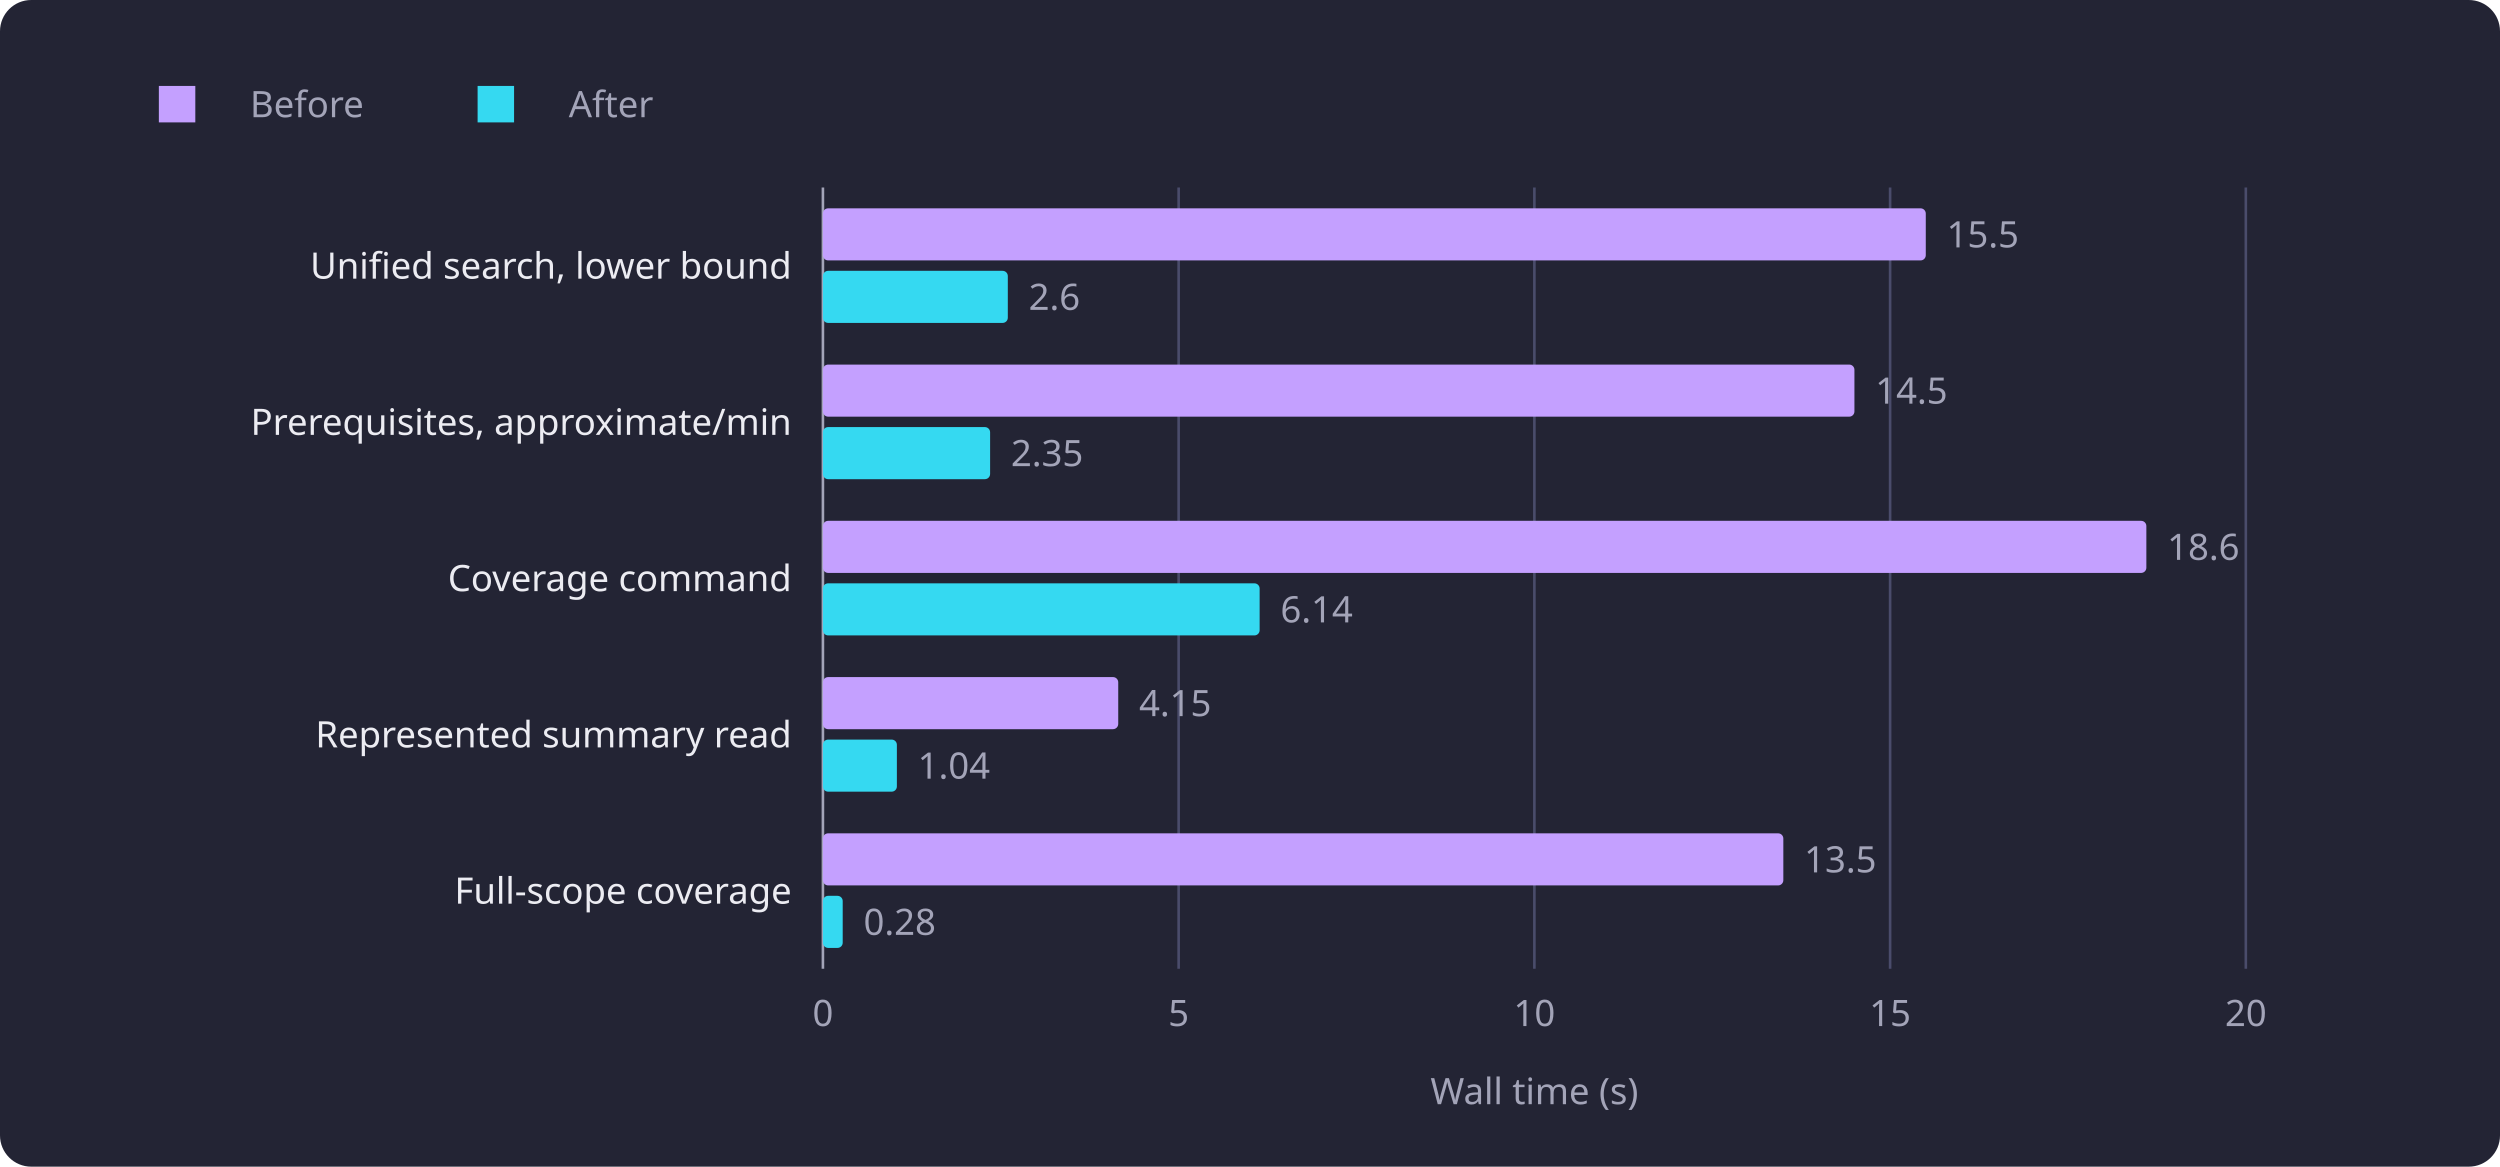
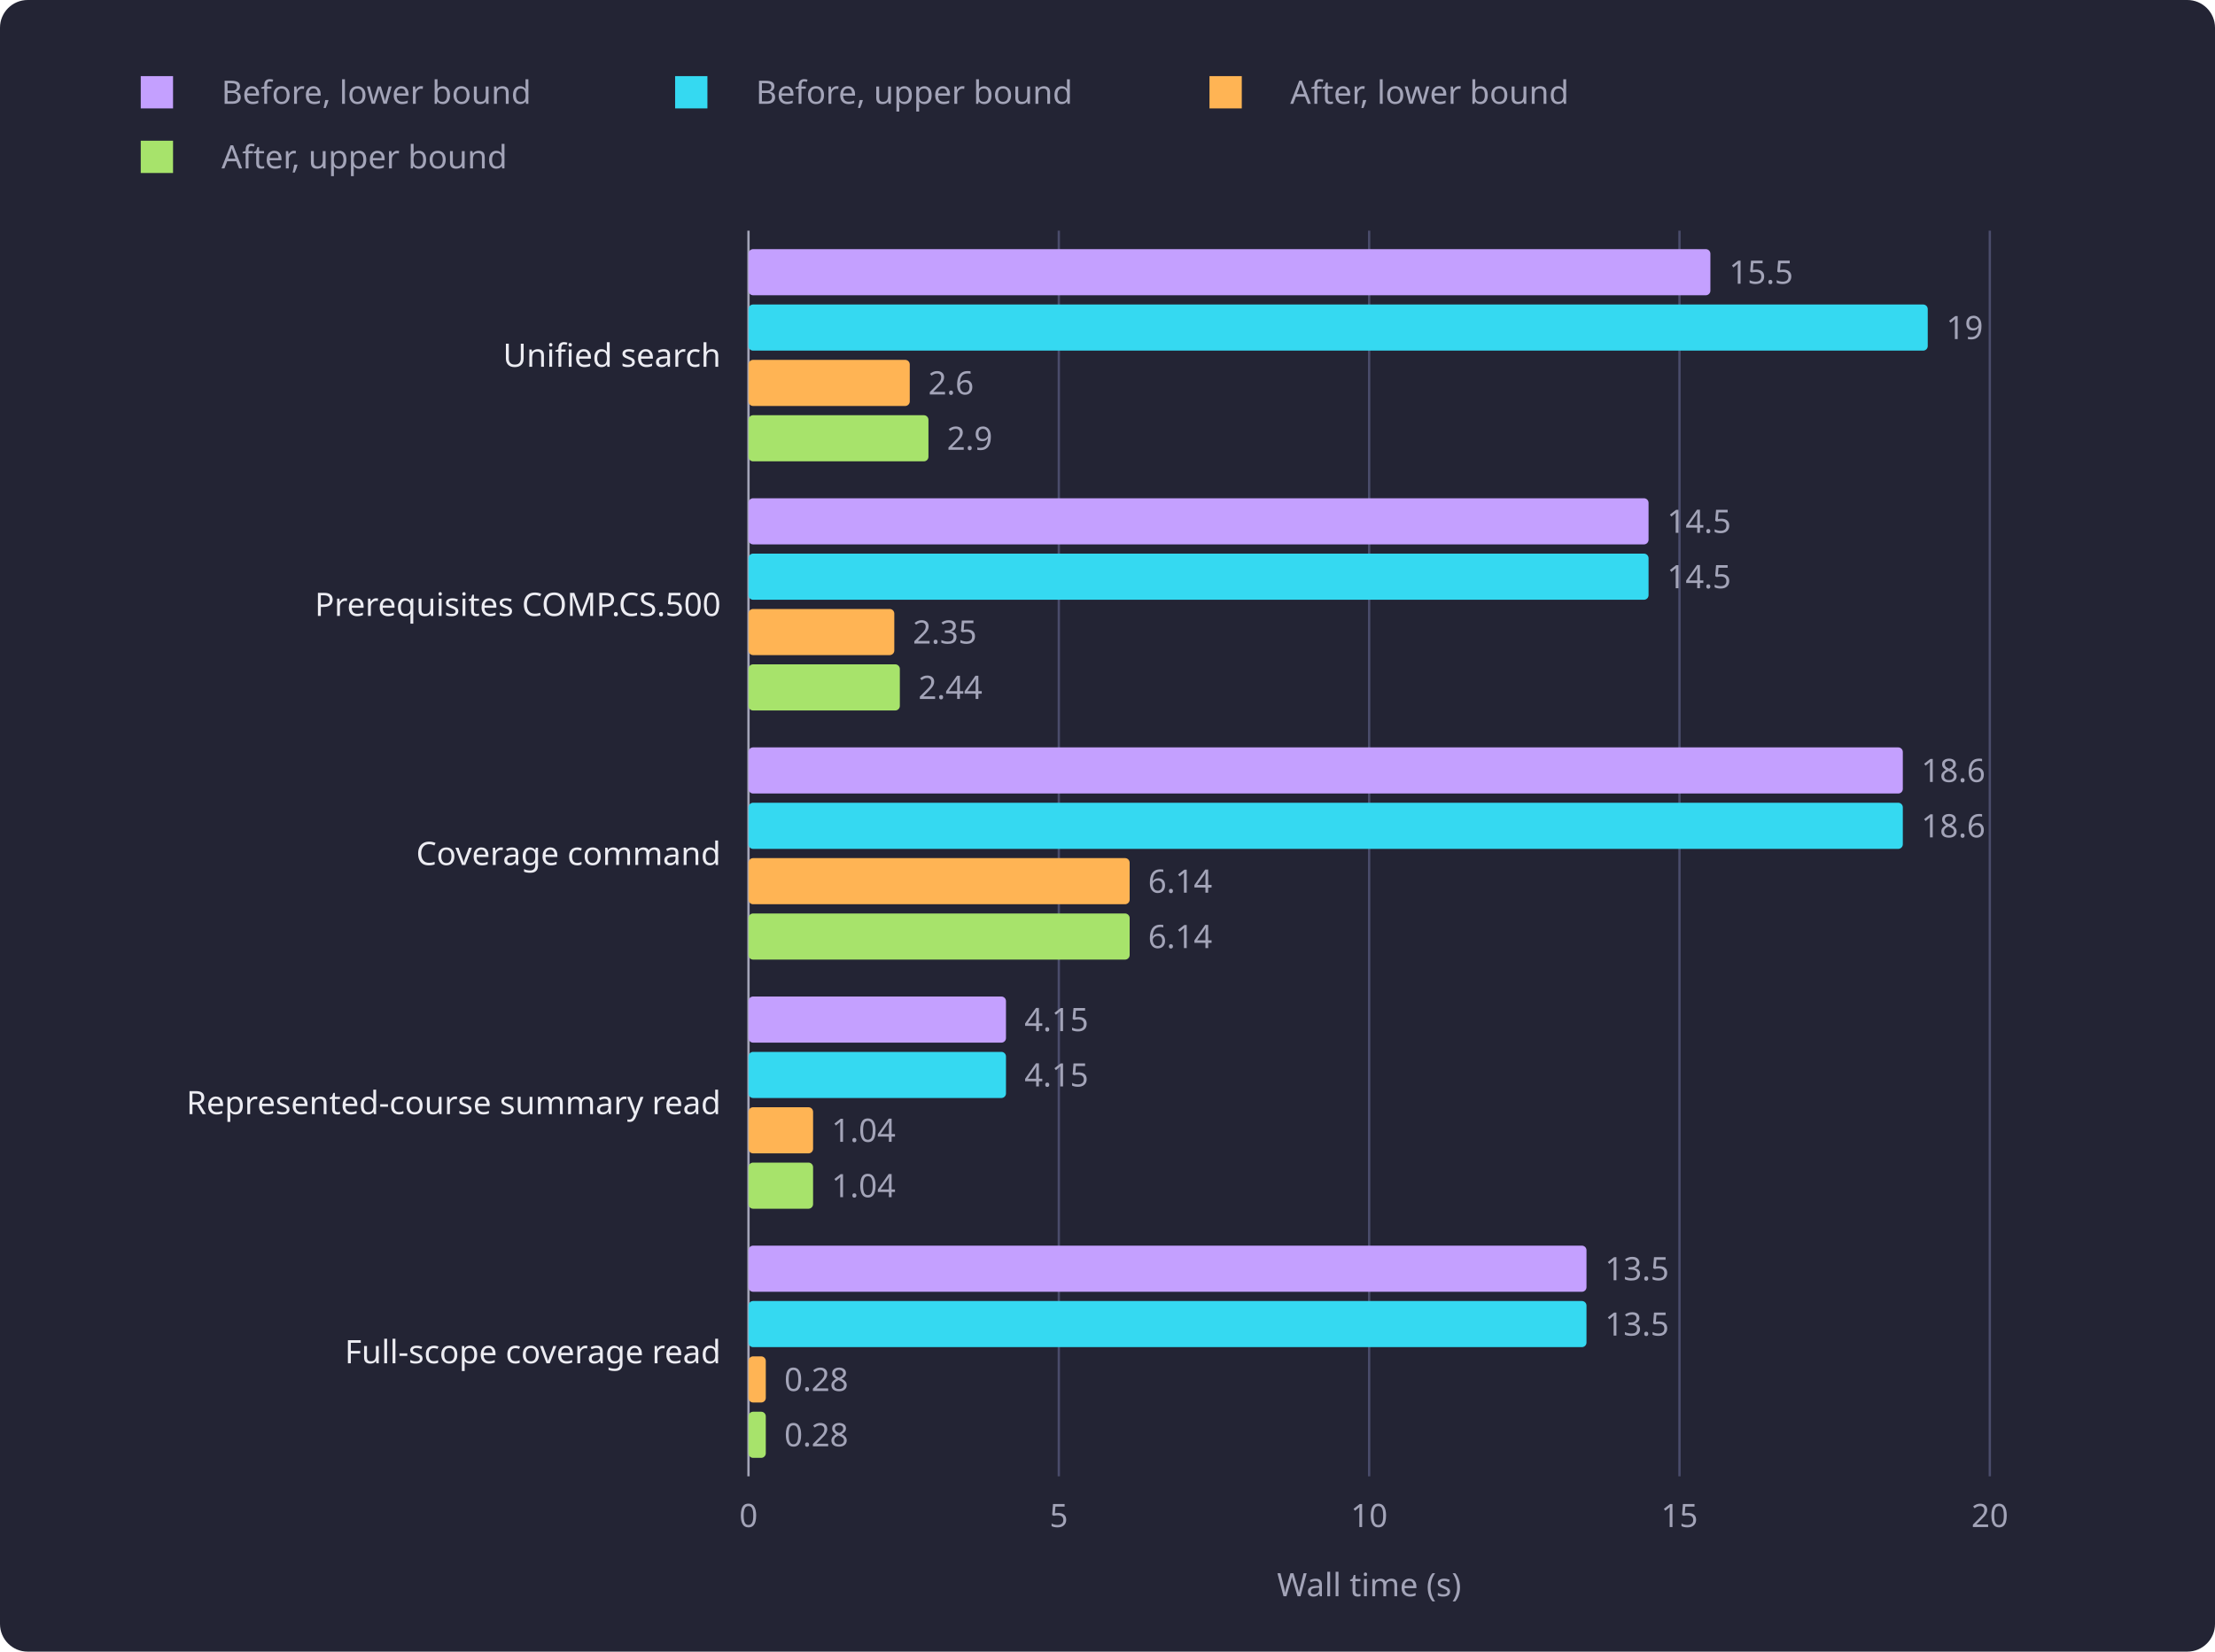
- <svg xmlns="http://www.w3.org/2000/svg" viewBox="0 0 960 448" role="img" aria-labelledby="t d" font-family="system-ui, sans-serif">
-   <rect width="960" height="448" rx="12" fill="#232434" />
+ <svg xmlns="http://www.w3.org/2000/svg" viewBox="0 0 960 716" role="img" aria-labelledby="t d" font-family="system-ui, sans-serif">
+   <rect width="960" height="716" rx="12" fill="#232434" />
  <rect x="61" y="33" width="14" height="14" fill="#c4a0ff" stroke="none" stroke-width="1.5" />
-   <text x="96" y="45" font-size="14" fill="#a3a4b8">Before</text>
-   <rect x="183.4" y="33" width="14" height="14" fill="#35d9f1" stroke="none" stroke-width="1.5" />
-   <text x="218.4" y="45" font-size="14" fill="#a3a4b8">After</text>
-   <line x1="316" y1="72" x2="316" y2="372" stroke="#a3a4b8" stroke-width="1" />
-   <text x="316" y="394" text-anchor="middle" font-size="14" fill="#a3a4b8">0</text>
-   <line x1="452.6" y1="72" x2="452.6" y2="372" stroke="#4a4c6b" stroke-width="1" />
-   <text x="452.6" y="394" text-anchor="middle" font-size="14" fill="#a3a4b8">5</text>
-   <line x1="589.2" y1="72" x2="589.2" y2="372" stroke="#4a4c6b" stroke-width="1" />
-   <text x="589.2" y="394" text-anchor="middle" font-size="14" fill="#a3a4b8">10</text>
-   <line x1="725.8" y1="72" x2="725.8" y2="372" stroke="#4a4c6b" stroke-width="1" />
-   <text x="725.8" y="394" text-anchor="middle" font-size="14" fill="#a3a4b8">15</text>
-   <line x1="862.4" y1="72" x2="862.4" y2="372" stroke="#4a4c6b" stroke-width="1" />
-   <text x="862.4" y="394" text-anchor="middle" font-size="14" fill="#a3a4b8">20</text>
-   <text x="304" y="107" text-anchor="end" font-size="14" fill="#ececf2">Unified search, lower bound</text>
-   <rect x="316" y="80" width="423.5" height="20" rx="2" fill="#c4a0ff" stroke="none" stroke-width="1.5" />
-   <text x="747.5" y="95" font-size="14" fill="#a3a4b8">15.5</text>
-   <rect x="316" y="104" width="71" height="20" rx="2" fill="#35d9f1" stroke="none" stroke-width="1.5" />
-   <text x="395" y="119" font-size="14" fill="#a3a4b8">2.6</text>
-   <text x="304" y="167" text-anchor="end" font-size="14" fill="#ececf2">Prerequisites, approximate/min</text>
-   <rect x="316" y="140" width="396.1" height="20" rx="2" fill="#c4a0ff" stroke="none" stroke-width="1.5" />
-   <text x="720.1" y="155" font-size="14" fill="#a3a4b8">14.5</text>
-   <rect x="316" y="164" width="64.2" height="20" rx="2" fill="#35d9f1" stroke="none" stroke-width="1.5" />
-   <text x="388.2" y="179" font-size="14" fill="#a3a4b8">2.35</text>
-   <text x="304" y="227" text-anchor="end" font-size="14" fill="#ececf2">Coverage command</text>
-   <rect x="316" y="200" width="508.2" height="20" rx="2" fill="#c4a0ff" stroke="none" stroke-width="1.5" />
-   <text x="832.2" y="215" font-size="14" fill="#a3a4b8">18.6</text>
-   <rect x="316" y="224" width="167.7" height="20" rx="2" fill="#35d9f1" stroke="none" stroke-width="1.5" />
-   <text x="491.7" y="239" font-size="14" fill="#a3a4b8">6.14</text>
-   <text x="304" y="287" text-anchor="end" font-size="14" fill="#ececf2">Represented summary read</text>
-   <rect x="316" y="260" width="113.4" height="20" rx="2" fill="#c4a0ff" stroke="none" stroke-width="1.5" />
-   <text x="437.4" y="275" font-size="14" fill="#a3a4b8">4.15</text>
-   <rect x="316" y="284" width="28.4" height="20" rx="2" fill="#35d9f1" stroke="none" stroke-width="1.5" />
-   <text x="352.4" y="299" font-size="14" fill="#a3a4b8">1.04</text>
-   <text x="304" y="347" text-anchor="end" font-size="14" fill="#ececf2">Full-scope coverage</text>
-   <rect x="316" y="320" width="368.8" height="20" rx="2" fill="#c4a0ff" stroke="none" stroke-width="1.5" />
-   <text x="692.8" y="335" font-size="14" fill="#a3a4b8">13.5</text>
-   <rect x="316" y="344" width="7.6" height="20" rx="2" fill="#35d9f1" stroke="none" stroke-width="1.5" />
-   <text x="331.6" y="359" font-size="14" fill="#a3a4b8">0.28</text>
-   <text x="589.2" y="424" text-anchor="middle" font-size="14" fill="#a3a4b8">Wall time (s)</text>
+   <text x="96" y="45" font-size="14" fill="#a3a4b8">Before, lower bound</text>
+   <rect x="292.6" y="33" width="14" height="14" fill="#35d9f1" stroke="none" stroke-width="1.5" />
+   <text x="327.6" y="45" font-size="14" fill="#a3a4b8">Before, upper bound</text>
+   <rect x="524.2" y="33" width="14" height="14" fill="#ffb454" stroke="none" stroke-width="1.5" />
+   <text x="559.2" y="45" font-size="14" fill="#a3a4b8">After, lower bound</text>
+   <rect x="61" y="61" width="14" height="14" fill="#a7e36b" stroke="none" stroke-width="1.5" />
+   <text x="96" y="73" font-size="14" fill="#a3a4b8">After, upper bound</text>
+   <line x1="324.4" y1="100" x2="324.4" y2="640" stroke="#a3a4b8" stroke-width="1" />
+   <text x="324.4" y="662" text-anchor="middle" font-size="14" fill="#a3a4b8">0</text>
+   <line x1="458.9" y1="100" x2="458.9" y2="640" stroke="#4a4c6b" stroke-width="1" />
+   <text x="458.9" y="662" text-anchor="middle" font-size="14" fill="#a3a4b8">5</text>
+   <line x1="593.4" y1="100" x2="593.4" y2="640" stroke="#4a4c6b" stroke-width="1" />
+   <text x="593.4" y="662" text-anchor="middle" font-size="14" fill="#a3a4b8">10</text>
+   <line x1="727.9" y1="100" x2="727.9" y2="640" stroke="#4a4c6b" stroke-width="1" />
+   <text x="727.9" y="662" text-anchor="middle" font-size="14" fill="#a3a4b8">15</text>
+   <line x1="862.4" y1="100" x2="862.4" y2="640" stroke="#4a4c6b" stroke-width="1" />
+   <text x="862.4" y="662" text-anchor="middle" font-size="14" fill="#a3a4b8">20</text>
+   <text x="312.4" y="159" text-anchor="end" font-size="14" fill="#ececf2">Unified search</text>
+   <rect x="324.4" y="108" width="416.9" height="20" rx="2" fill="#c4a0ff" stroke="none" stroke-width="1.5" />
+   <text x="749.4" y="123" font-size="14" fill="#a3a4b8">15.5</text>
+   <rect x="324.4" y="132" width="511.1" height="20" rx="2" fill="#35d9f1" stroke="none" stroke-width="1.5" />
+   <text x="843.5" y="147" font-size="14" fill="#a3a4b8">19</text>
+   <rect x="324.4" y="156" width="69.9" height="20" rx="2" fill="#ffb454" stroke="none" stroke-width="1.5" />
+   <text x="402.3" y="171" font-size="14" fill="#a3a4b8">2.6</text>
+   <rect x="324.4" y="180" width="78" height="20" rx="2" fill="#a7e36b" stroke="none" stroke-width="1.5" />
+   <text x="410.4" y="195" font-size="14" fill="#a3a4b8">2.9</text>
+   <text x="312.4" y="267" text-anchor="end" font-size="14" fill="#ececf2">Prerequisites COMP.CS.500</text>
+   <rect x="324.4" y="216" width="390.1" height="20" rx="2" fill="#c4a0ff" stroke="none" stroke-width="1.5" />
+   <text x="722.5" y="231" font-size="14" fill="#a3a4b8">14.5</text>
+   <rect x="324.4" y="240" width="390.1" height="20" rx="2" fill="#35d9f1" stroke="none" stroke-width="1.5" />
+   <text x="722.5" y="255" font-size="14" fill="#a3a4b8">14.5</text>
+   <rect x="324.4" y="264" width="63.2" height="20" rx="2" fill="#ffb454" stroke="none" stroke-width="1.5" />
+   <text x="395.6" y="279" font-size="14" fill="#a3a4b8">2.35</text>
+   <rect x="324.4" y="288" width="65.6" height="20" rx="2" fill="#a7e36b" stroke="none" stroke-width="1.5" />
+   <text x="398" y="303" font-size="14" fill="#a3a4b8">2.44</text>
+   <text x="312.4" y="375" text-anchor="end" font-size="14" fill="#ececf2">Coverage command</text>
+   <rect x="324.4" y="324" width="500.3" height="20" rx="2" fill="#c4a0ff" stroke="none" stroke-width="1.5" />
+   <text x="832.7" y="339" font-size="14" fill="#a3a4b8">18.6</text>
+   <rect x="324.4" y="348" width="500.3" height="20" rx="2" fill="#35d9f1" stroke="none" stroke-width="1.5" />
+   <text x="832.7" y="363" font-size="14" fill="#a3a4b8">18.6</text>
+   <rect x="324.4" y="372" width="165.2" height="20" rx="2" fill="#ffb454" stroke="none" stroke-width="1.5" />
+   <text x="497.6" y="387" font-size="14" fill="#a3a4b8">6.14</text>
+   <rect x="324.4" y="396" width="165.2" height="20" rx="2" fill="#a7e36b" stroke="none" stroke-width="1.5" />
+   <text x="497.6" y="411" font-size="14" fill="#a3a4b8">6.14</text>
+   <text x="312.4" y="483" text-anchor="end" font-size="14" fill="#ececf2">Represented-course summary read</text>
+   <rect x="324.4" y="432" width="111.6" height="20" rx="2" fill="#c4a0ff" stroke="none" stroke-width="1.5" />
+   <text x="444" y="447" font-size="14" fill="#a3a4b8">4.15</text>
+   <rect x="324.4" y="456" width="111.6" height="20" rx="2" fill="#35d9f1" stroke="none" stroke-width="1.5" />
+   <text x="444" y="471" font-size="14" fill="#a3a4b8">4.15</text>
+   <rect x="324.4" y="480" width="28" height="20" rx="2" fill="#ffb454" stroke="none" stroke-width="1.5" />
+   <text x="360.4" y="495" font-size="14" fill="#a3a4b8">1.04</text>
+   <rect x="324.4" y="504" width="28" height="20" rx="2" fill="#a7e36b" stroke="none" stroke-width="1.5" />
+   <text x="360.4" y="519" font-size="14" fill="#a3a4b8">1.04</text>
+   <text x="312.4" y="591" text-anchor="end" font-size="14" fill="#ececf2">Full-scope coverage read</text>
+   <rect x="324.4" y="540" width="363.2" height="20" rx="2" fill="#c4a0ff" stroke="none" stroke-width="1.5" />
+   <text x="695.6" y="555" font-size="14" fill="#a3a4b8">13.5</text>
+   <rect x="324.4" y="564" width="363.2" height="20" rx="2" fill="#35d9f1" stroke="none" stroke-width="1.5" />
+   <text x="695.6" y="579" font-size="14" fill="#a3a4b8">13.5</text>
+   <rect x="324.4" y="588" width="7.5" height="20" rx="2" fill="#ffb454" stroke="none" stroke-width="1.5" />
+   <text x="339.9" y="603" font-size="14" fill="#a3a4b8">0.28</text>
+   <rect x="324.4" y="612" width="7.5" height="20" rx="2" fill="#a7e36b" stroke="none" stroke-width="1.5" />
+   <text x="339.9" y="627" font-size="14" fill="#a3a4b8">0.28</text>
+   <text x="593.4" y="692" text-anchor="middle" font-size="14" fill="#a3a4b8">Wall time (s)</text>
</svg>
